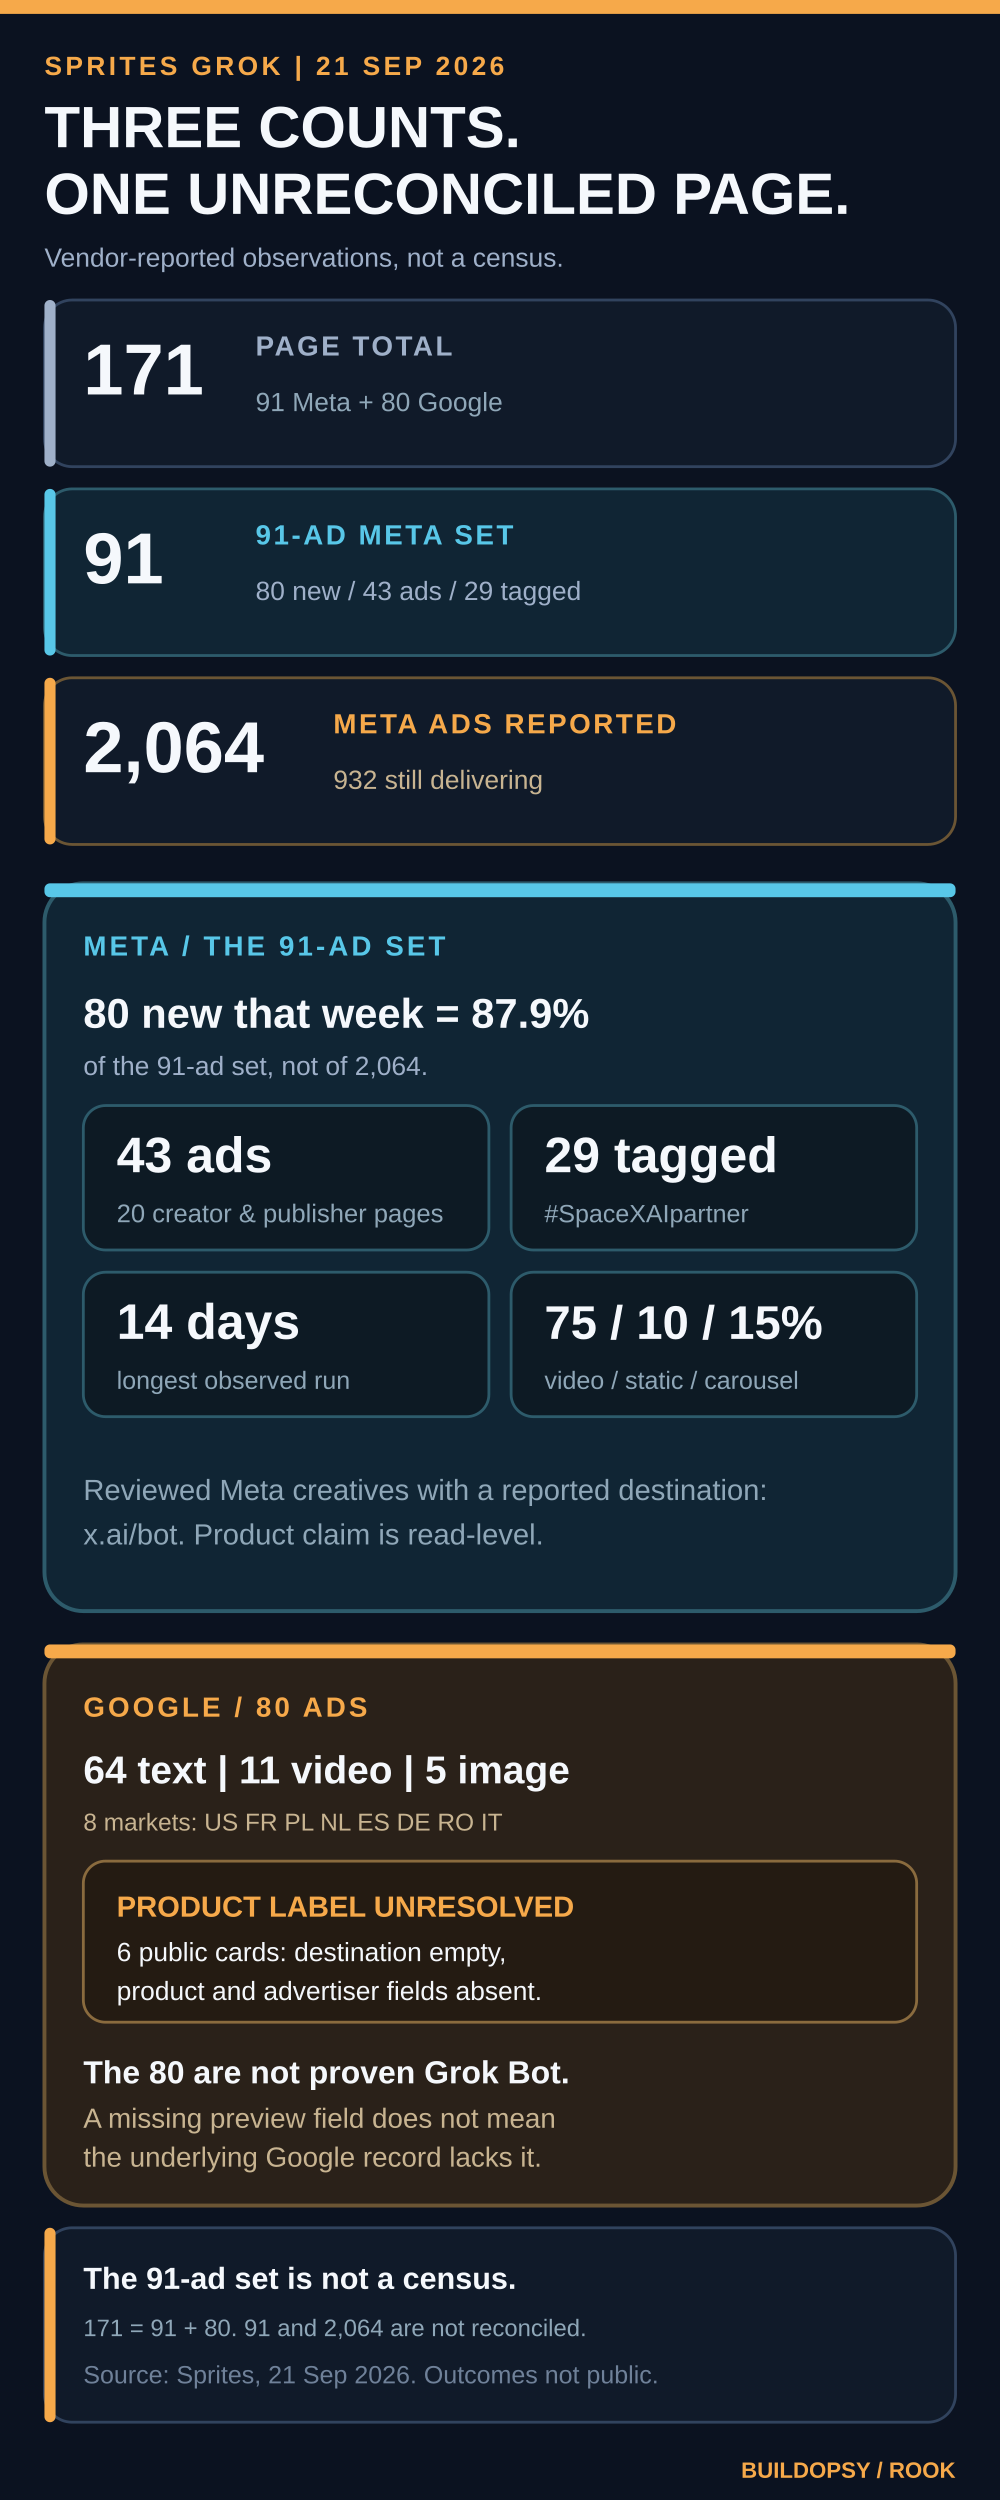
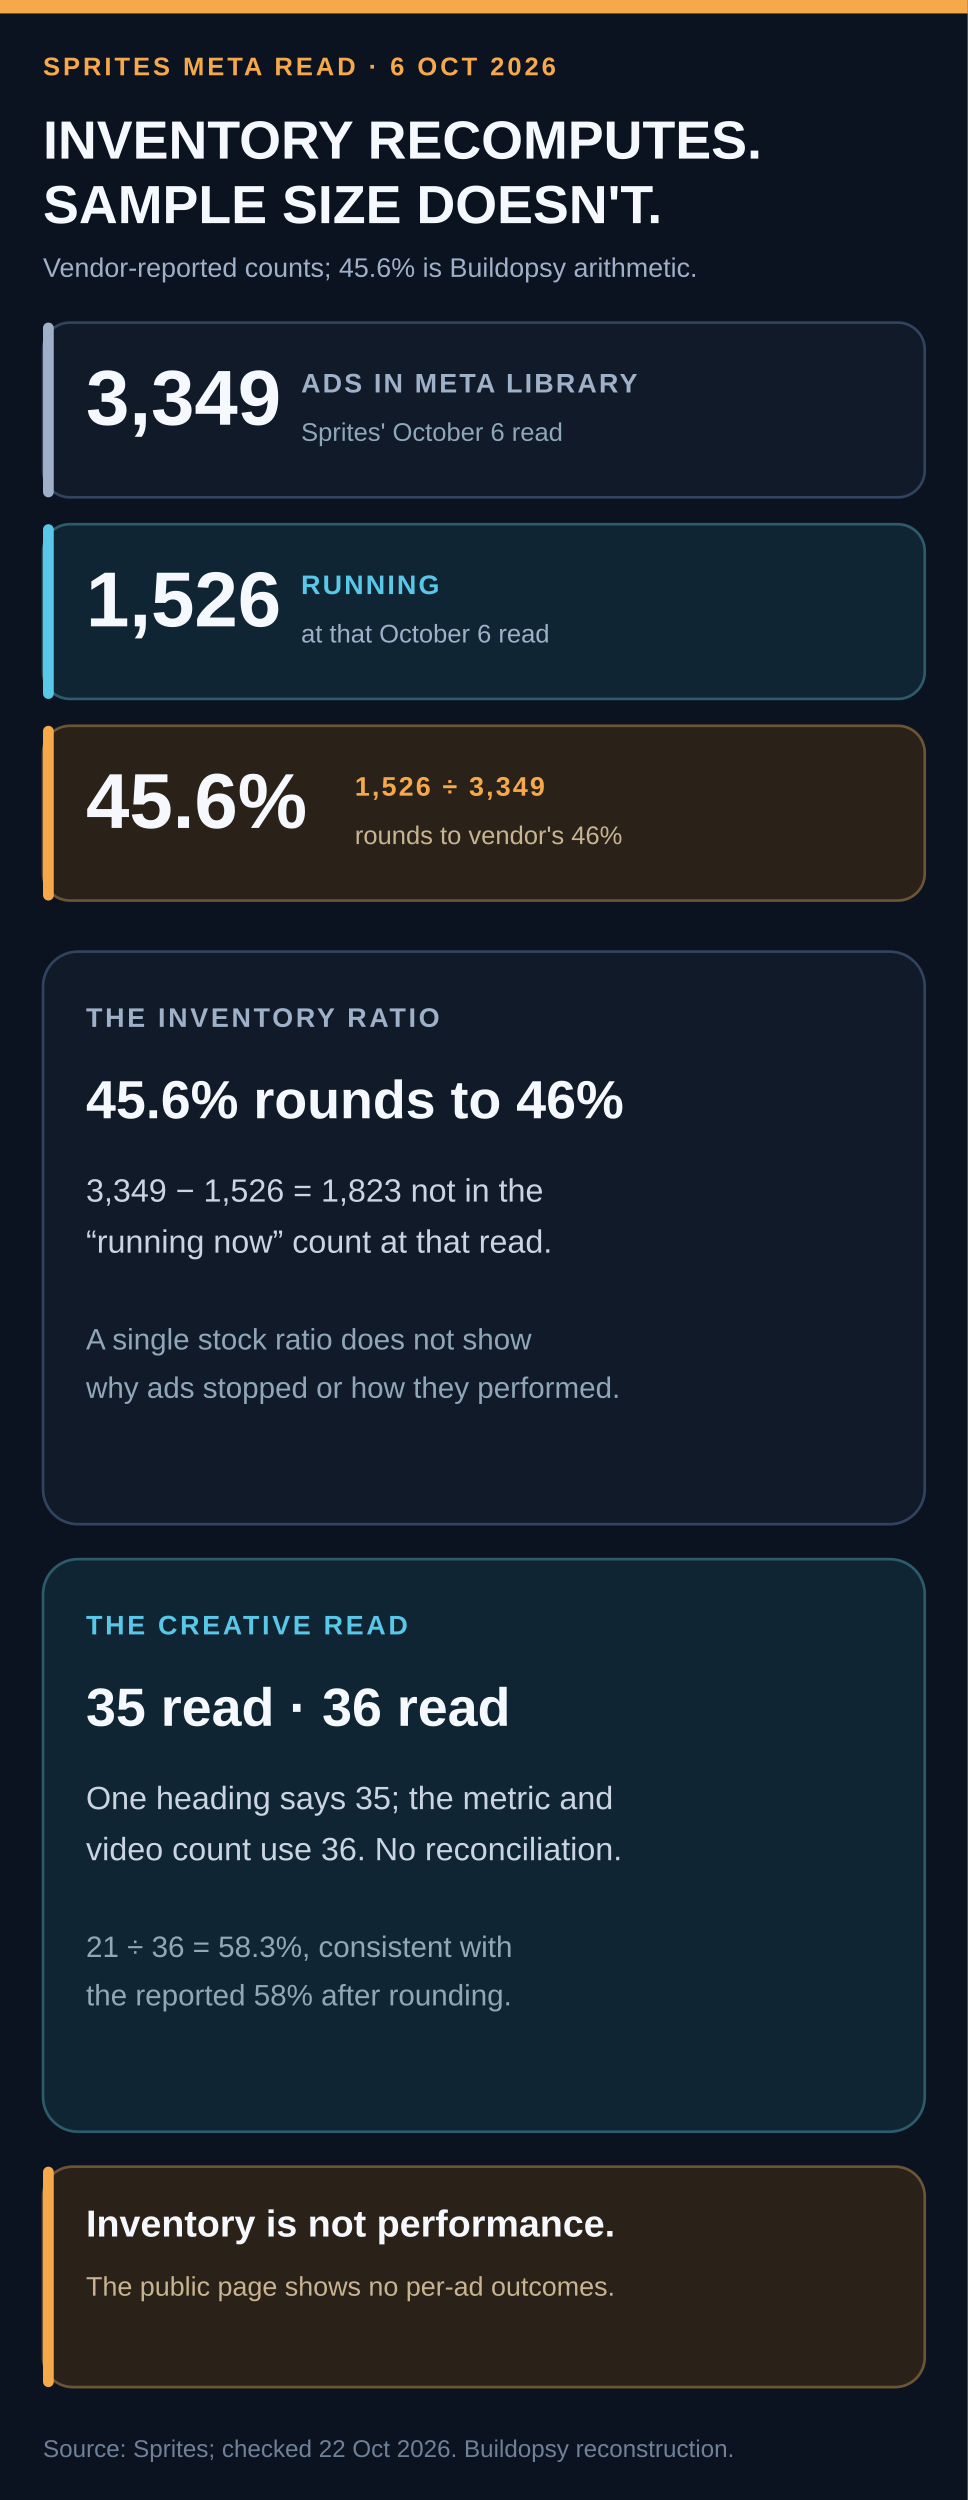
- <svg xmlns="http://www.w3.org/2000/svg" width="360" height="900" viewBox="0 0 360 900" role="img" aria-labelledby="grokMobileTitle grokMobileDesc">
-   <rect width="360" height="900" fill="#0b1220" />
+ <svg xmlns="http://www.w3.org/2000/svg" width="360" height="930" viewBox="0 0 360 930" role="img" aria-labelledby="grokMobileTitle grokMobileDesc">
+   <rect width="360" height="930" fill="#0b1220" />
  <rect width="360" height="5" fill="#f6a94a" />
-   <text x="16" y="27" font-family="Segoe UI, Arial, sans-serif" font-size="9.5" font-weight="700" fill="#f6a94a" letter-spacing="1.2">SPRITES GROK | 21 SEP 2026</text>
-   <text x="16" y="53" font-family="Segoe UI, Arial, sans-serif" font-size="21" font-weight="800" fill="#f5f8fc">THREE COUNTS.</text>
-   <text x="16" y="77" font-family="Segoe UI, Arial, sans-serif" font-size="21" font-weight="800" fill="#f5f8fc">ONE UNRECONCILED PAGE.</text>
-   <text x="16" y="96" font-family="Segoe UI, Arial, sans-serif" font-size="9.5" fill="#9fb0c9">Vendor-reported observations, not a census.</text>
-   <rect x="16" y="108" width="328" height="60" rx="10" fill="#101a29" stroke="#31435e" />
-   <rect x="16" y="108" width="4" height="60" rx="2" fill="#9fb0c9" />
-   <text x="30" y="142" font-family="Segoe UI, Arial, sans-serif" font-size="26" font-weight="800" fill="#f5f8fc">171</text>
-   <text x="92" y="128" font-family="Segoe UI, Arial, sans-serif" font-size="10" font-weight="700" fill="#9fb0c9" letter-spacing="0.9">PAGE TOTAL</text>
-   <text x="92" y="148" font-family="Segoe UI, Arial, sans-serif" font-size="9.5" fill="#8fa7b8">91 Meta + 80 Google</text>
-   <rect x="16" y="176" width="328" height="60" rx="10" fill="#102534" stroke="#2d5b6b" />
-   <rect x="16" y="176" width="4" height="60" rx="2" fill="#58c7e8" />
-   <text x="30" y="210" font-family="Segoe UI, Arial, sans-serif" font-size="26" font-weight="800" fill="#f5f8fc">91</text>
-   <text x="92" y="196" font-family="Segoe UI, Arial, sans-serif" font-size="10" font-weight="700" fill="#58c7e8" letter-spacing="0.9">91-AD META SET</text>
-   <text x="92" y="216" font-family="Segoe UI, Arial, sans-serif" font-size="9.5" fill="#9fb0c9">80 new / 43 ads / 29 tagged</text>
-   <rect x="16" y="244" width="328" height="60" rx="10" fill="#101a29" stroke="#6b5534" />
-   <rect x="16" y="244" width="4" height="60" rx="2" fill="#f6a94a" />
-   <text x="30" y="278" font-family="Segoe UI, Arial, sans-serif" font-size="26" font-weight="800" fill="#f5f8fc">2,064</text>
-   <text x="120" y="264" font-family="Segoe UI, Arial, sans-serif" font-size="10" font-weight="700" fill="#f6a94a" letter-spacing="0.9">META ADS REPORTED</text>
-   <text x="120" y="284" font-family="Segoe UI, Arial, sans-serif" font-size="9.5" fill="#c8b491">932 still delivering</text>
-   <rect x="16" y="318" width="328" height="262" rx="14" fill="#102534" stroke="#2d5b6b" stroke-width="1.4" />
-   <rect x="16" y="318" width="328" height="5" rx="2" fill="#58c7e8" />
-   <text x="30" y="344" font-family="Segoe UI, Arial, sans-serif" font-size="10" font-weight="800" fill="#58c7e8" letter-spacing="1.1">META / THE 91-AD SET</text>
-   <text x="30" y="370" font-family="Segoe UI, Arial, sans-serif" font-size="15" font-weight="800" fill="#f5f8fc">80 new that week = 87.9%</text>
-   <text x="30" y="387" font-family="Segoe UI, Arial, sans-serif" font-size="9.5" fill="#9fb0c9">of the 91-ad set, not of 2,064.</text>
-   <rect x="30" y="398" width="146" height="52" rx="8" fill="#0d1a24" stroke="#2d5b6b" />
-   <text x="42" y="422" font-family="Segoe UI, Arial, sans-serif" font-size="18" font-weight="800" fill="#f5f8fc">43 ads</text>
-   <text x="42" y="440" font-family="Segoe UI, Arial, sans-serif" font-size="9.2" fill="#8fa7b8">20 creator &amp; publisher pages</text>
-   <rect x="184" y="398" width="146" height="52" rx="8" fill="#0d1a24" stroke="#2d5b6b" />
-   <text x="196" y="422" font-family="Segoe UI, Arial, sans-serif" font-size="18" font-weight="800" fill="#f5f8fc">29 tagged</text>
-   <text x="196" y="440" font-family="Segoe UI, Arial, sans-serif" font-size="9" fill="#8fa7b8">#SpaceXAIpartner</text>
-   <rect x="30" y="458" width="146" height="52" rx="8" fill="#0d1a24" stroke="#2d5b6b" />
-   <text x="42" y="482" font-family="Segoe UI, Arial, sans-serif" font-size="18" font-weight="800" fill="#f5f8fc">14 days</text>
-   <text x="42" y="500" font-family="Segoe UI, Arial, sans-serif" font-size="9" fill="#8fa7b8">longest observed run</text>
-   <rect x="184" y="458" width="146" height="52" rx="8" fill="#0d1a24" stroke="#2d5b6b" />
-   <text x="196" y="482" font-family="Segoe UI, Arial, sans-serif" font-size="17" font-weight="800" fill="#f5f8fc">75 / 10 / 15%</text>
-   <text x="196" y="500" font-family="Segoe UI, Arial, sans-serif" font-size="9" fill="#8fa7b8">video / static / carousel</text>
-   <text x="30" y="540" font-family="Segoe UI, Arial, sans-serif" font-size="10.5" fill="#8fa7b8">Reviewed Meta creatives with a reported destination:</text>
-   <text x="30" y="556" font-family="Segoe UI, Arial, sans-serif" font-size="10.5" fill="#8fa7b8">x.ai/bot. Product claim is read-level.</text>
-   <rect x="16" y="592" width="328" height="202" rx="14" fill="#2a2119" stroke="#6b5534" stroke-width="1.4" />
-   <rect x="16" y="592" width="328" height="5" rx="2" fill="#f6a94a" />
-   <text x="30" y="618" font-family="Segoe UI, Arial, sans-serif" font-size="10" font-weight="800" fill="#f6a94a" letter-spacing="1.1">GOOGLE / 80 ADS</text>
-   <text x="30" y="642" font-family="Segoe UI, Arial, sans-serif" font-size="14" font-weight="800" fill="#f5f8fc">64 text | 11 video | 5 image</text>
-   <text x="30" y="659" font-family="Segoe UI, Arial, sans-serif" font-size="8.8" fill="#c8b491">8 markets: US FR PL NL ES DE RO IT</text>
-   <rect x="30" y="670" width="300" height="58" rx="8" fill="#241b12" stroke="#8a6b3e" />
-   <text x="42" y="690" font-family="Segoe UI, Arial, sans-serif" font-size="10.5" font-weight="800" fill="#f6a94a">PRODUCT LABEL UNRESOLVED</text>
-   <text x="42" y="706" font-family="Segoe UI, Arial, sans-serif" font-size="9.5" fill="#f5f8fc">6 public cards: destination empty,</text>
-   <text x="42" y="720" font-family="Segoe UI, Arial, sans-serif" font-size="9.5" fill="#f5f8fc">product and advertiser fields absent.</text>
-   <text x="30" y="750" font-family="Segoe UI, Arial, sans-serif" font-size="11.5" font-weight="800" fill="#f5f8fc">The 80 are not proven Grok Bot.</text>
-   <text x="30" y="766" font-family="Segoe UI, Arial, sans-serif" font-size="10" fill="#c8b491">A missing preview field does not mean</text>
-   <text x="30" y="780" font-family="Segoe UI, Arial, sans-serif" font-size="10" fill="#c8b491">the underlying Google record lacks it.</text>
-   <rect x="16" y="802" width="328" height="70" rx="10" fill="#101a29" stroke="#31435e" />
-   <rect x="16" y="802" width="4" height="70" rx="2" fill="#f6a94a" />
-   <text x="30" y="824" font-family="Segoe UI, Arial, sans-serif" font-size="11" font-weight="700" fill="#f5f8fc">The 91-ad set is not a census.</text>
-   <text x="30" y="841" font-family="Segoe UI, Arial, sans-serif" font-size="8.6" fill="#8fa7b8">171 = 91 + 80. 91 and 2,064 are not reconciled.</text>
-   <text x="30" y="858" font-family="Segoe UI, Arial, sans-serif" font-size="9" fill="#6f8199">Source: Sprites, 21 Sep 2026. Outcomes not public.</text>
-   <text x="344" y="892" text-anchor="end" font-family="Segoe UI, Arial, sans-serif" font-size="8" font-weight="800" fill="#f6a94a">BUILDOPSY / ROOK</text>
+   <text x="16" y="28" font-family="Segoe UI, Arial, sans-serif" font-size="9.5" font-weight="700" fill="#f6a94a" letter-spacing="1.1">SPRITES META READ · 6 OCT 2026</text>
+   <text x="16" y="59" font-family="Segoe UI, Arial, sans-serif" font-size="20" font-weight="800" fill="#f5f8fc">INVENTORY RECOMPUTES.</text>
+   <text x="16" y="83" font-family="Segoe UI, Arial, sans-serif" font-size="20" font-weight="800" fill="#f5f8fc">SAMPLE SIZE DOESN'T.</text>
+   <text x="16" y="103" font-family="Segoe UI, Arial, sans-serif" font-size="10" fill="#9fb0c9">Vendor-reported counts; 45.6% is Buildopsy arithmetic.</text>
+   <rect x="16" y="120" width="328" height="65" rx="10" fill="#101a29" stroke="#31435e" />
+   <rect x="16" y="120" width="4" height="65" rx="2" fill="#9fb0c9" />
+   <text x="32" y="158" font-family="Segoe UI, Arial, sans-serif" font-size="29" font-weight="800" fill="#f5f8fc">3,349</text>
+   <text x="112" y="146" font-family="Segoe UI, Arial, sans-serif" font-size="10" font-weight="700" fill="#9fb0c9" letter-spacing="0.8">ADS IN META LIBRARY</text>
+   <text x="112" y="164" font-family="Segoe UI, Arial, sans-serif" font-size="9.5" fill="#8fa7b8">Sprites' October 6 read</text>
+   <rect x="16" y="195" width="328" height="65" rx="10" fill="#102534" stroke="#2d5b6b" />
+   <rect x="16" y="195" width="4" height="65" rx="2" fill="#58c7e8" />
+   <text x="32" y="233" font-family="Segoe UI, Arial, sans-serif" font-size="29" font-weight="800" fill="#f5f8fc">1,526</text>
+   <text x="112" y="221" font-family="Segoe UI, Arial, sans-serif" font-size="10" font-weight="700" fill="#58c7e8" letter-spacing="0.8">RUNNING</text>
+   <text x="112" y="239" font-family="Segoe UI, Arial, sans-serif" font-size="9.5" fill="#9fb0c9">at that October 6 read</text>
+   <rect x="16" y="270" width="328" height="65" rx="10" fill="#2a2119" stroke="#6b5534" />
+   <rect x="16" y="270" width="4" height="65" rx="2" fill="#f6a94a" />
+   <text x="32" y="308" font-family="Segoe UI, Arial, sans-serif" font-size="29" font-weight="800" fill="#f5f8fc">45.6%</text>
+   <text x="132" y="296" font-family="Segoe UI, Arial, sans-serif" font-size="10" font-weight="700" fill="#f6a94a" letter-spacing="0.8">1,526 ÷ 3,349</text>
+   <text x="132" y="314" font-family="Segoe UI, Arial, sans-serif" font-size="9.5" fill="#c8b491">rounds to vendor's 46%</text>
+   <rect x="16" y="354" width="328" height="213" rx="13" fill="#101a29" stroke="#31435e" />
+   <text x="32" y="382" font-family="Segoe UI, Arial, sans-serif" font-size="10" font-weight="800" fill="#9fb0c9" letter-spacing="1">THE INVENTORY RATIO</text>
+   <text x="32" y="416" font-family="Segoe UI, Arial, sans-serif" font-size="20" font-weight="800" fill="#f5f8fc">45.6% rounds to 46%</text>
+   <text x="32" y="447" font-family="Segoe UI, Arial, sans-serif" font-size="12" fill="#cbd5e1">3,349 − 1,526 = 1,823 not in the</text>
+   <text x="32" y="466" font-family="Segoe UI, Arial, sans-serif" font-size="12" fill="#cbd5e1">“running now” count at that read.</text>
+   <text x="32" y="502" font-family="Segoe UI, Arial, sans-serif" font-size="11" fill="#8fa7b8">A single stock ratio does not show</text>
+   <text x="32" y="520" font-family="Segoe UI, Arial, sans-serif" font-size="11" fill="#8fa7b8">why ads stopped or how they performed.</text>
+   <rect x="16" y="580" width="328" height="213" rx="13" fill="#102534" stroke="#2d5b6b" />
+   <text x="32" y="608" font-family="Segoe UI, Arial, sans-serif" font-size="10" font-weight="800" fill="#58c7e8" letter-spacing="1">THE CREATIVE READ</text>
+   <text x="32" y="642" font-family="Segoe UI, Arial, sans-serif" font-size="20" font-weight="800" fill="#f5f8fc">35 read · 36 read</text>
+   <text x="32" y="673" font-family="Segoe UI, Arial, sans-serif" font-size="12" fill="#cbd5e1">One heading says 35; the metric and</text>
+   <text x="32" y="692" font-family="Segoe UI, Arial, sans-serif" font-size="12" fill="#cbd5e1">video count use 36. No reconciliation.</text>
+   <text x="32" y="728" font-family="Segoe UI, Arial, sans-serif" font-size="11" fill="#8fa7b8">21 ÷ 36 = 58.3%, consistent with</text>
+   <text x="32" y="746" font-family="Segoe UI, Arial, sans-serif" font-size="11" fill="#8fa7b8">the reported 58% after rounding.</text>
+   <rect x="16" y="806" width="328" height="82" rx="11" fill="#2a2119" stroke="#6b5534" />
+   <rect x="16" y="806" width="4" height="82" rx="2" fill="#f6a94a" />
+   <text x="32" y="832" font-family="Segoe UI, Arial, sans-serif" font-size="14" font-weight="800" fill="#f5f8fc">Inventory is not performance.</text>
+   <text x="32" y="854" font-family="Segoe UI, Arial, sans-serif" font-size="10" fill="#c8b491">The public page shows no per-ad outcomes.</text>
+   <text x="16" y="914" font-family="Segoe UI, Arial, sans-serif" font-size="9" fill="#6f8199">Source: Sprites; checked 22 Oct 2026. Buildopsy reconstruction.</text>
</svg>
